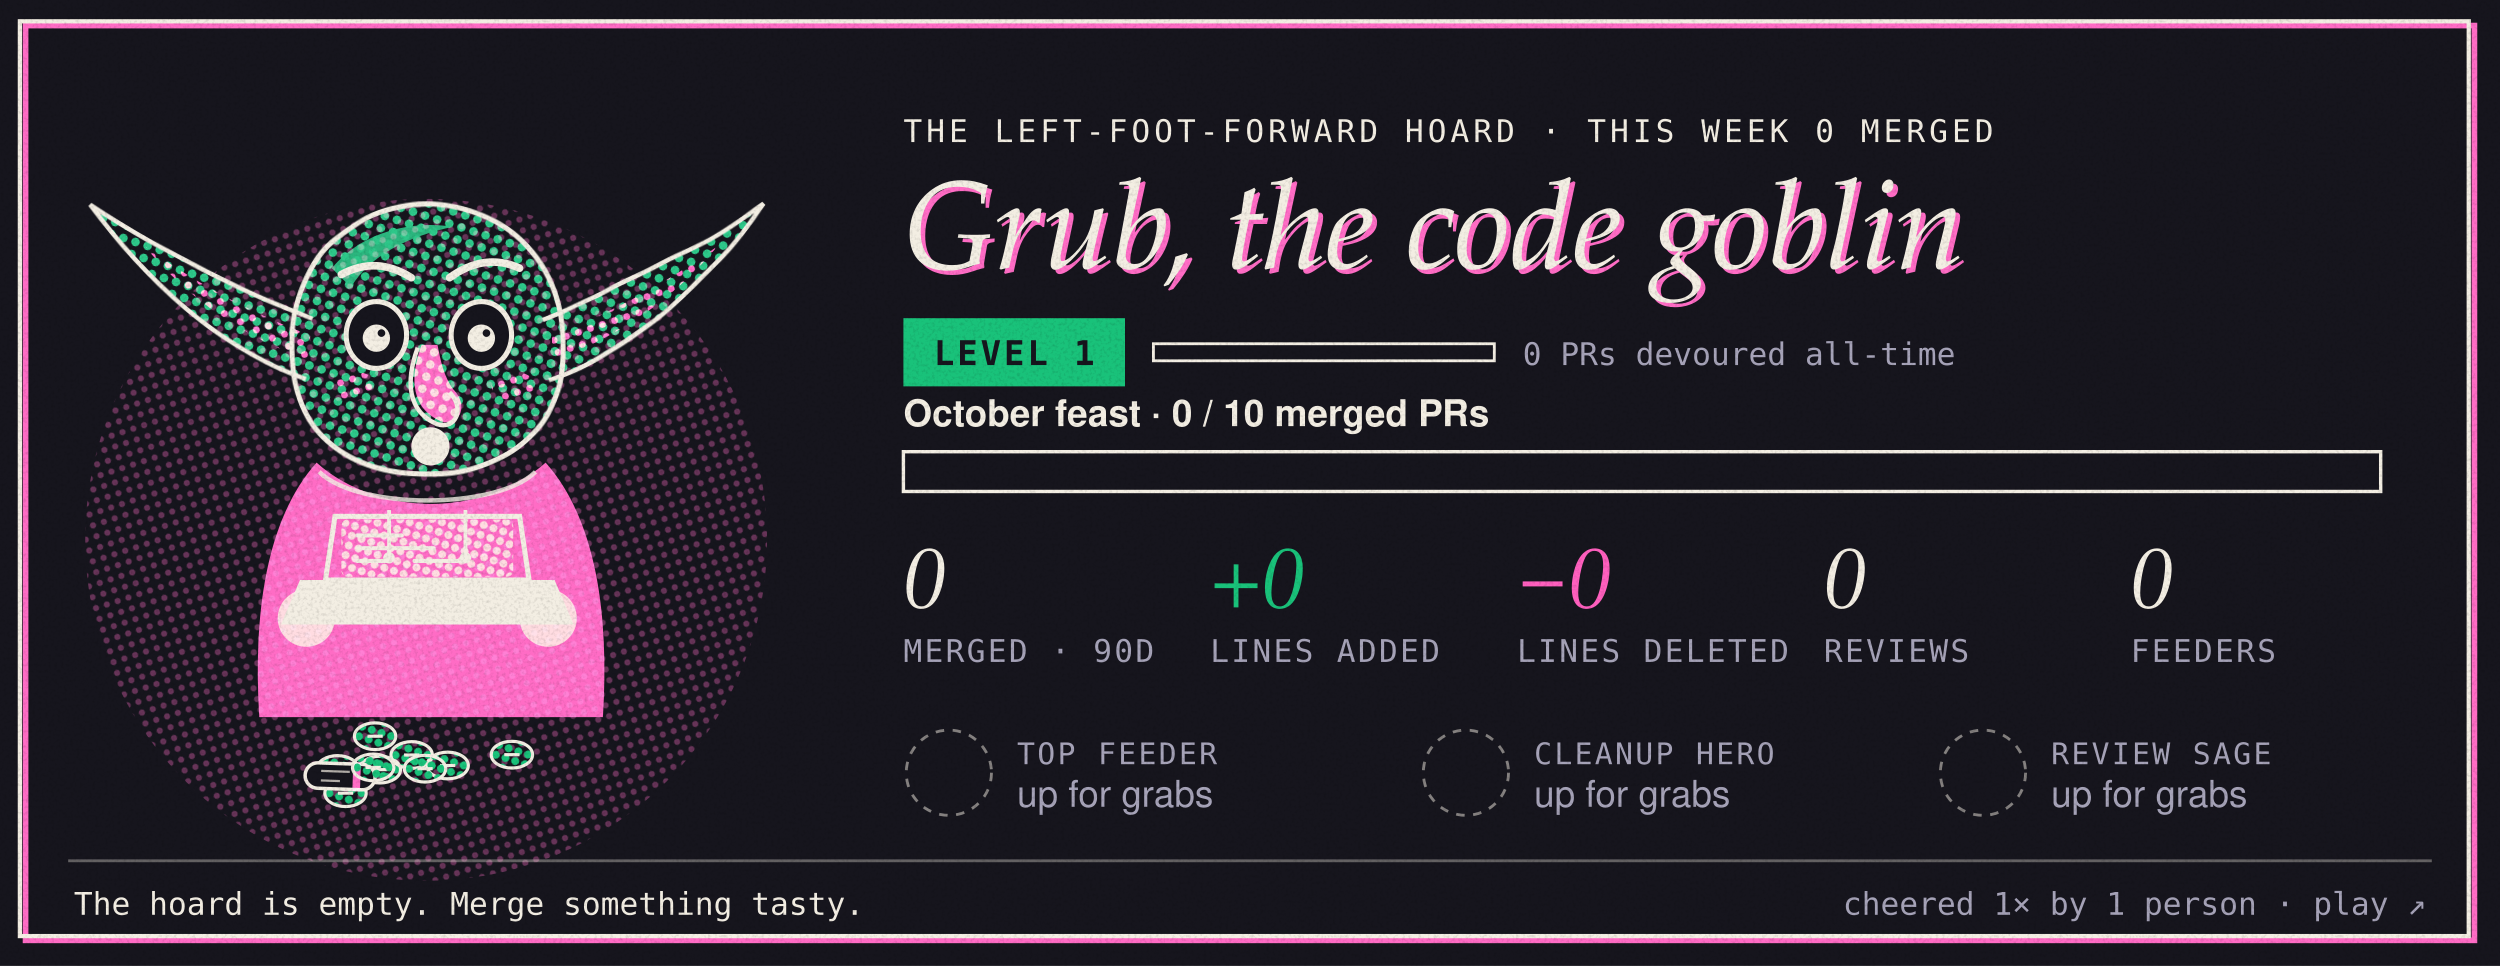
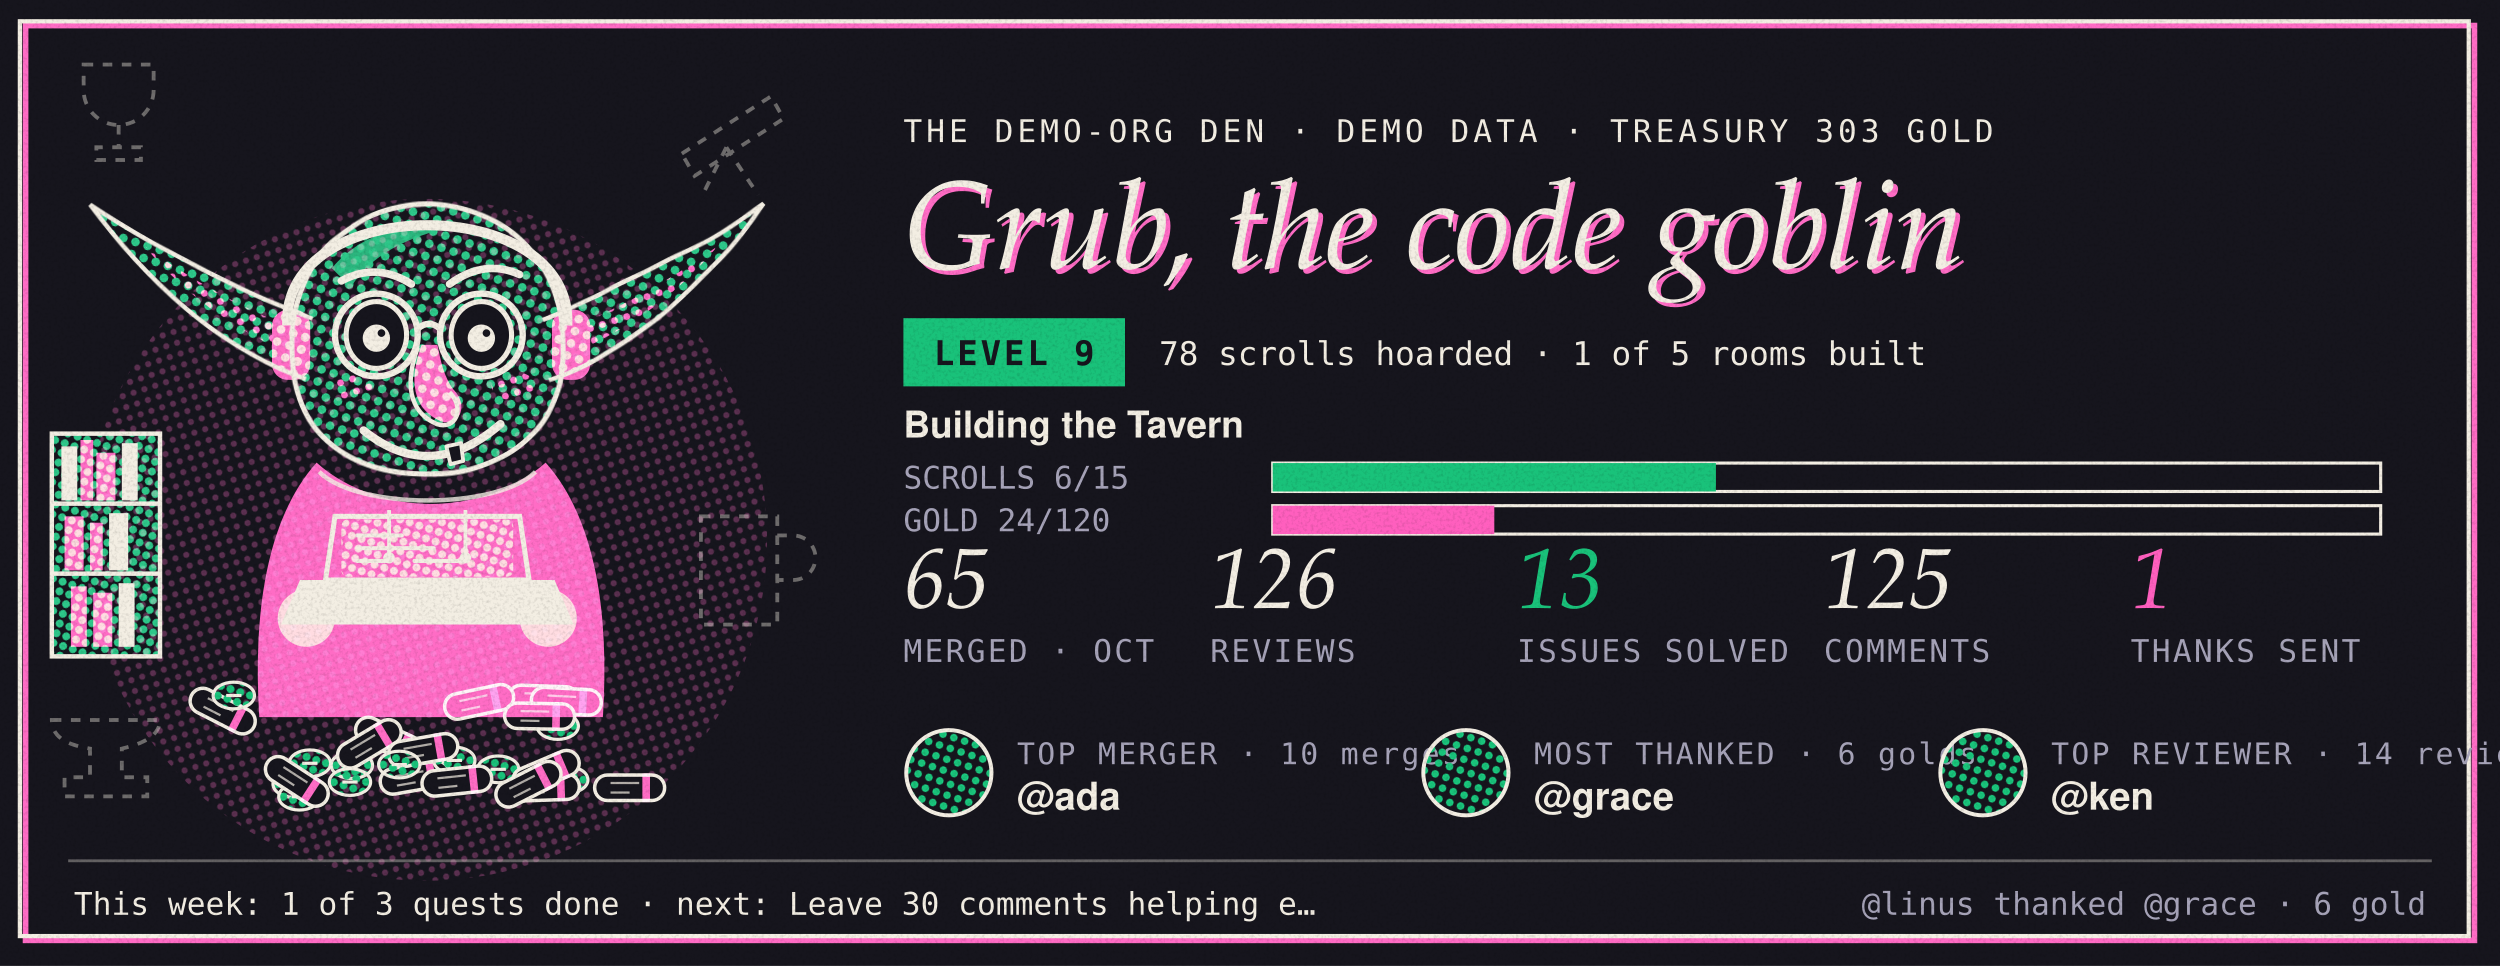
- <svg xmlns="http://www.w3.org/2000/svg" width="880" height="340" viewBox="0 0 880 340" role="img" aria-label="Grub, the Left-Foot-Forward code goblin, is level 1. October: 0 of 10 merged pull requests. This week: 0 merged. Cheered once.">
+ <svg xmlns="http://www.w3.org/2000/svg" width="880" height="340" viewBox="0 0 880 340" role="img" aria-label="Grub, the demo-org code goblin, is level 9 with 78 scrolls hoarded and 303 gold in the treasury. The team is building the Tavern: 6 of 15 scrolls and 24 of 120 gold. October so far: 65 merged, 126 reviews, 13 issues resolved. Shout-outs: top merger ada, top reviewer ken, most thanked grace.">
  <style>
 .g-figure{transform-box:fill-box;transform-origin:50% 100%;animation:g-breathe 3.6s ease-in-out infinite}
 .g-ear-l{transform-box:fill-box;transform-origin:100% 60%;animation:g-twitch 7s ease-in-out infinite}
 .g-ear-r{transform-box:fill-box;transform-origin:0% 60%;animation:g-twitch 7s ease-in-out infinite 3.1s}
 .g-lids rect{animation:g-blink 5.5s infinite}
 .g-pink{animation:g-misreg 9s steps(3) infinite}
 .g-code{stroke-dasharray:60;animation:g-type 2.4s steps(6) infinite}
 .g-halo{transform-box:fill-box;transform-origin:50% 50%;animation:g-spin 14s linear infinite}
@keyframes g-breathe{50%{transform:scale(1.012,.985)}}
@keyframes g-twitch{0%,92%,100%{transform:rotate(0)}95%{transform:rotate(-7deg)}97%{transform:rotate(3deg)}}
@keyframes g-blink{0%,94%,100%{height:0}96%{height:24px}}
@keyframes g-misreg{0%,100%{translate:0 0}33%{translate:.6px .4px}66%{translate:-.4px .7px}}
@keyframes g-type{from{stroke-dashoffset:60}to{stroke-dashoffset:0}}
@keyframes g-spin{to{transform:rotate(360deg)}}
@media (prefers-reduced-motion:reduce){ *{animation:none!important}}</style>
  <defs>
    <pattern id="cdark-dg" width="4" height="4" patternUnits="userSpaceOnUse" patternTransform="rotate(18)">
      <circle cx="2" cy="2" r="1.35" fill="#19c27a" />
    </pattern>
    <pattern id="cdark-dg2" width="3.2" height="3.2" patternUnits="userSpaceOnUse" patternTransform="rotate(18)">
      <circle cx="1.6" cy="1.6" r="1.25" fill="#19c27a" />
    </pattern>
    <pattern id="cdark-dp" width="4" height="4" patternUnits="userSpaceOnUse" patternTransform="rotate(72)">
      <circle cx="2" cy="2" r="1.1" fill="#ff5fbe" />
    </pattern>
    <pattern id="cdark-di" width="3" height="3" patternUnits="userSpaceOnUse" patternTransform="rotate(45)">
      <circle cx="1.5" cy="1.5" r="0.7" fill="#f3eee3" />
    </pattern>
    <filter id="cdark-grain" x="0" y="0" width="100%" height="100%">
      <feTurbulence type="fractalNoise" baseFrequency="0.9" numOctaves="2" seed="7" result="n" />
      <feColorMatrix in="n" type="matrix" values="0 0 0 0 0  0 0 0 0 0  0 0 0 0 0  0 0 0 0.264 -0.12" />
      <feComposite in2="SourceGraphic" operator="in" />
    </filter>
    <filter id="cdark-rough" x="-5%" y="-5%" width="110%" height="110%">
      <feTurbulence type="fractalNoise" baseFrequency="0.035" numOctaves="2" seed="3" />
      <feDisplacementMap in="SourceGraphic" scale="1.6" />
    </filter>
  </defs>
  <rect width="880" height="340" fill="#16151d" />
  <rect x="9" y="9" width="862" height="322" fill="none" stroke="#ff5fbe" stroke-width="2" style="mix-blend-mode:screen" />
  <rect x="7" y="7.5" width="862" height="322" fill="none" stroke="#f3eee3" stroke-width="1.5" />
-   <circle cx="150" cy="190" r="120" fill="url(#cdark-dp)" opacity=".35" style="mix-blend-mode:screen" />
+   <circle cx="150" cy="190" r="120" fill="url(#cdark-dp)" opacity=".3" style="mix-blend-mode:screen" />
  <g transform="translate(16 16) scale(1.12)">
-     <g class="goblin mood-shock">
+     <g class="g-den">
+       <g transform="translate(2 122)">
+         <rect width="34" height="70" fill="url(#cdark-dg2)" style="mix-blend-mode:screen" />
+         <rect width="34" height="70" stroke="#f3eee3" stroke-width="1.4" fill="none" />
+         <path d="M0 22h34" stroke="#f3eee3" stroke-width="1.4" fill="none" />
+         <path d="M0 44h34" stroke="#f3eee3" stroke-width="1.4" fill="none" />
+         <rect x="3" y="4" width="5" height="17" fill="#f3eee3" />
+         <rect x="9" y="2" width="4" height="19" fill="#ff5fbe" style="mix-blend-mode:screen" />
+         <rect x="14" y="6" width="6" height="15" fill="#ff5fbe" style="mix-blend-mode:screen" />
+         <rect x="22" y="3" width="5" height="18" fill="#f3eee3" />
+         <rect x="4" y="26" width="6" height="17" fill="#ff5fbe" style="mix-blend-mode:screen" />
+         <rect x="12" y="28" width="4" height="15" fill="#ff5fbe" style="mix-blend-mode:screen" />
+         <rect x="18" y="25" width="6" height="18" fill="#f3eee3" />
+         <rect x="6" y="48" width="5" height="19" fill="#ff5fbe" style="mix-blend-mode:screen" />
+         <rect x="13" y="50" width="6" height="17" fill="#ff5fbe" style="mix-blend-mode:screen" />
+         <rect x="21" y="47" width="5" height="20" fill="#f3eee3" />
+       </g>
+       <g transform="translate(204 140)">
+         <path d="M2 8 h24 v34 h-24 z M26 14 h5 a5 5 0 0 1 0 14 h-5" fill="none" stroke="#f3eee3" stroke-width="1.2" stroke-dasharray="3 3" opacity=".4" />
+       </g>
+       <g transform="translate(0 206)">
+         <path d="M2 6 h34 c0 6 -8 8 -12 9 v9 h8 v6 h-26 v-6 h8 v-9 c-6 -1 -12 -3 -12 -9 z" fill="none" stroke="#f3eee3" stroke-width="1.2" stroke-dasharray="3 3" opacity=".4" />
+       </g>
+       <g transform="translate(196 4)">
+         <path d="M4 30 L32 12 L36 19 L8 37 Z M18 28 l-8 16 M18 28 l10 15" fill="none" stroke="#f3eee3" stroke-width="1.2" stroke-dasharray="3 3" opacity=".4" />
+       </g>
+       <g transform="translate(6 2)">
+         <path d="M6 4 h22 v8 a11 11 0 0 1 -22 0 z M17 23 v7 M10 34 h14 v-4 h-14 z" fill="none" stroke="#f3eee3" stroke-width="1.2" stroke-dasharray="3 3" opacity=".4" />
+       </g>
+     </g>
+     <g class="goblin mood-happy">
      <g class="g-hoard">
-         <g transform="translate(91.8 227.4)">
-           <ellipse rx="6.5" ry="4.2" fill="url(#cdark-dg2)" stroke="#f3eee3" stroke-width="1" />
-           <path d="M-2.4 0h4.8" stroke="#f3eee3" stroke-width="1" />
-         </g>
-         <g transform="translate(103.6 217.1)">
-           <ellipse rx="6.5" ry="4.2" fill="url(#cdark-dg2)" stroke="#f3eee3" stroke-width="1" />
-           <path d="M-2.4 0h4.8" stroke="#f3eee3" stroke-width="1" />
-         </g>
-         <g transform="translate(146.6 222.9)">
-           <ellipse rx="6.5" ry="4.2" fill="url(#cdark-dg2)" stroke="#f3eee3" stroke-width="1" />
-           <path d="M-2.4 0h4.8" stroke="#f3eee3" stroke-width="1" />
-         </g>
-         <g transform="translate(105.1 227.6)">
-           <ellipse rx="6.5" ry="4.2" fill="url(#cdark-dg2)" stroke="#f3eee3" stroke-width="1" />
-           <path d="M-2.4 0h4.8" stroke="#f3eee3" stroke-width="1" />
-         </g>
-         <g transform="translate(126.4 226.3)">
-           <ellipse rx="6.5" ry="4.2" fill="url(#cdark-dg2)" stroke="#f3eee3" stroke-width="1" />
-           <path d="M-2.4 0h4.8" stroke="#f3eee3" stroke-width="1" />
-         </g>
-         <g transform="translate(94.3 235.0)">
-           <ellipse rx="6.5" ry="4.2" fill="url(#cdark-dg2)" stroke="#f3eee3" stroke-width="1" />
-           <path d="M-2.4 0h4.8" stroke="#f3eee3" stroke-width="1" />
-         </g>
-         <g transform="translate(92.6 229.7) rotate(2)">
-           <rect x="-11" y="-4" width="22" height="8" rx="4" fill="#16151d" stroke="#f3eee3" stroke-width="1.1" />
-           <path d="M-6 -1.5h9M-6 1.5h6" stroke="#f3eee3" stroke-width=".7" opacity=".7" />
-           <rect x="4" y="-4.5" width="2.4" height="9" fill="#ff5fbe" style="mix-blend-mode:screen" />
-         </g>
-         <g transform="translate(115.1 223.0)">
-           <ellipse rx="6.5" ry="4.2" fill="url(#cdark-dg2)" stroke="#f3eee3" stroke-width="1" />
-           <path d="M-2.4 0h4.8" stroke="#f3eee3" stroke-width="1" />
-         </g>
-         <g transform="translate(103.0 226.9)">
-           <ellipse rx="6.5" ry="4.2" fill="url(#cdark-dg2)" stroke="#f3eee3" stroke-width="1" />
-           <path d="M-2.4 0h4.8" stroke="#f3eee3" stroke-width="1" />
-         </g>
-         <g transform="translate(119.3 227.3)">
+         <g transform="translate(183.6 233.3) rotate(0)">
+           <rect x="-11" y="-4" width="22" height="8" rx="4" fill="#16151d" stroke="#f3eee3" stroke-width="1.1" />
+           <path d="M-6 -1.5h9M-6 1.5h6" stroke="#f3eee3" stroke-width=".7" opacity=".7" />
+           <rect x="4" y="-4.5" width="2.4" height="9" fill="#ff5fbe" style="mix-blend-mode:screen" />
+         </g>
+         <g transform="translate(83.1 225.6)">
+           <ellipse rx="6.5" ry="4.2" fill="url(#cdark-dg2)" stroke="#f3eee3" stroke-width="1" />
+           <path d="M-2.4 0h4.8" stroke="#f3eee3" stroke-width="1" />
+         </g>
+         <g transform="translate(55.7 209.2) rotate(27)">
+           <rect x="-11" y="-4" width="22" height="8" rx="4" fill="#16151d" stroke="#f3eee3" stroke-width="1.1" />
+           <path d="M-6 -1.5h9M-6 1.5h6" stroke="#f3eee3" stroke-width=".7" opacity=".7" />
+           <rect x="4" y="-4.5" width="2.4" height="9" fill="#ff5fbe" style="mix-blend-mode:screen" />
+         </g>
+         <g transform="translate(156.5 205.3) rotate(2)">
+           <rect x="-11" y="-4" width="22" height="8" rx="4" fill="#16151d" stroke="#f3eee3" stroke-width="1.1" />
+           <path d="M-6 -1.5h9M-6 1.5h6" stroke="#f3eee3" stroke-width=".7" opacity=".7" />
+           <rect x="4" y="-4.5" width="2.4" height="9" fill="#ff5fbe" style="mix-blend-mode:screen" />
+         </g>
+         <g transform="translate(163.7 206.1) rotate(3)">
+           <rect x="-11" y="-4" width="22" height="8" rx="4" fill="#16151d" stroke="#f3eee3" stroke-width="1.1" />
+           <path d="M-6 -1.5h9M-6 1.5h6" stroke="#f3eee3" stroke-width=".7" opacity=".7" />
+           <rect x="4" y="-4.5" width="2.4" height="9" fill="#ff5fbe" style="mix-blend-mode:screen" />
+         </g>
+         <g transform="translate(78.0 232.1)">
+           <ellipse rx="6.5" ry="4.2" fill="url(#cdark-dg2)" stroke="#f3eee3" stroke-width="1" />
+           <path d="M-2.4 0h4.8" stroke="#f3eee3" stroke-width="1" />
+         </g>
+         <g transform="translate(59.2 204.3)">
+           <ellipse rx="6.5" ry="4.2" fill="url(#cdark-dg2)" stroke="#f3eee3" stroke-width="1" />
+           <path d="M-2.4 0h4.8" stroke="#f3eee3" stroke-width="1" />
+         </g>
+         <g transform="translate(142.3 227.5)">
+           <ellipse rx="6.5" ry="4.2" fill="url(#cdark-dg2)" stroke="#f3eee3" stroke-width="1" />
+           <path d="M-2.4 0h4.8" stroke="#f3eee3" stroke-width="1" />
+         </g>
+         <g transform="translate(79.8 236.1)">
+           <ellipse rx="6.5" ry="4.2" fill="url(#cdark-dg2)" stroke="#f3eee3" stroke-width="1" />
+           <path d="M-2.4 0h4.8" stroke="#f3eee3" stroke-width="1" />
+         </g>
+         <g transform="translate(161.0 213.9)">
+           <ellipse rx="6.5" ry="4.2" fill="url(#cdark-dg2)" stroke="#f3eee3" stroke-width="1" />
+           <path d="M-2.4 0h4.8" stroke="#f3eee3" stroke-width="1" />
+         </g>
+         <g transform="translate(136.3 206.3) rotate(-12)">
+           <rect x="-11" y="-4" width="22" height="8" rx="4" fill="#16151d" stroke="#f3eee3" stroke-width="1.1" />
+           <path d="M-6 -1.5h9M-6 1.5h6" stroke="#f3eee3" stroke-width=".7" opacity=".7" />
+           <rect x="4" y="-4.5" width="2.4" height="9" fill="#ff5fbe" style="mix-blend-mode:screen" />
+         </g>
+         <g transform="translate(116.1 230.1) rotate(-10)">
+           <rect x="-11" y="-4" width="22" height="8" rx="4" fill="#16151d" stroke="#f3eee3" stroke-width="1.1" />
+           <path d="M-6 -1.5h9M-6 1.5h6" stroke="#f3eee3" stroke-width=".7" opacity=".7" />
+           <rect x="4" y="-4.5" width="2.4" height="9" fill="#ff5fbe" style="mix-blend-mode:screen" />
+         </g>
+         <g transform="translate(96.3 226.2)">
+           <ellipse rx="6.5" ry="4.2" fill="url(#cdark-dg2)" stroke="#f3eee3" stroke-width="1" />
+           <path d="M-2.4 0h4.8" stroke="#f3eee3" stroke-width="1" />
+         </g>
+         <g transform="translate(79.0 231.3) rotate(33)">
+           <rect x="-11" y="-4" width="22" height="8" rx="4" fill="#16151d" stroke="#f3eee3" stroke-width="1.1" />
+           <path d="M-6 -1.5h9M-6 1.5h6" stroke="#f3eee3" stroke-width=".7" opacity=".7" />
+           <rect x="4" y="-4.5" width="2.4" height="9" fill="#ff5fbe" style="mix-blend-mode:screen" />
+         </g>
+         <g transform="translate(164.0 230.8)">
+           <ellipse rx="6.5" ry="4.2" fill="url(#cdark-dg2)" stroke="#f3eee3" stroke-width="1" />
+           <path d="M-2.4 0h4.8" stroke="#f3eee3" stroke-width="1" />
+         </g>
+         <g transform="translate(155.3 210.8) rotate(1)">
+           <rect x="-11" y="-4" width="22" height="8" rx="4" fill="#16151d" stroke="#f3eee3" stroke-width="1.1" />
+           <path d="M-6 -1.5h9M-6 1.5h6" stroke="#f3eee3" stroke-width=".7" opacity=".7" />
+           <rect x="4" y="-4.5" width="2.4" height="9" fill="#ff5fbe" style="mix-blend-mode:screen" />
+         </g>
+         <g transform="translate(107.8 218.1) rotate(25)">
+           <rect x="-11" y="-4" width="22" height="8" rx="4" fill="#16151d" stroke="#f3eee3" stroke-width="1.1" />
+           <path d="M-6 -1.5h9M-6 1.5h6" stroke="#f3eee3" stroke-width=".7" opacity=".7" />
+           <rect x="4" y="-4.5" width="2.4" height="9" fill="#ff5fbe" style="mix-blend-mode:screen" />
+         </g>
+         <g transform="translate(156.8 233.2) rotate(-2)">
+           <rect x="-11" y="-4" width="22" height="8" rx="4" fill="#16151d" stroke="#f3eee3" stroke-width="1.1" />
+           <path d="M-6 -1.5h9M-6 1.5h6" stroke="#f3eee3" stroke-width=".7" opacity=".7" />
+           <rect x="4" y="-4.5" width="2.4" height="9" fill="#ff5fbe" style="mix-blend-mode:screen" />
+         </g>
+         <g transform="translate(128.5 224.7)">
+           <ellipse rx="6.5" ry="4.2" fill="url(#cdark-dg2)" stroke="#f3eee3" stroke-width="1" />
+           <path d="M-2.4 0h4.8" stroke="#f3eee3" stroke-width="1" />
+         </g>
+         <g transform="translate(101.8 219.5) rotate(-31)">
+           <rect x="-11" y="-4" width="22" height="8" rx="4" fill="#16151d" stroke="#f3eee3" stroke-width="1.1" />
+           <path d="M-6 -1.5h9M-6 1.5h6" stroke="#f3eee3" stroke-width=".7" opacity=".7" />
+           <rect x="4" y="-4.5" width="2.4" height="9" fill="#ff5fbe" style="mix-blend-mode:screen" />
+         </g>
+         <g transform="translate(157.3 228.3) rotate(-23)">
+           <rect x="-11" y="-4" width="22" height="8" rx="4" fill="#16151d" stroke="#f3eee3" stroke-width="1.1" />
+           <path d="M-6 -1.5h9M-6 1.5h6" stroke="#f3eee3" stroke-width=".7" opacity=".7" />
+           <rect x="4" y="-4.5" width="2.4" height="9" fill="#ff5fbe" style="mix-blend-mode:screen" />
+         </g>
+         <g transform="translate(151.8 232.2) rotate(-27)">
+           <rect x="-11" y="-4" width="22" height="8" rx="4" fill="#16151d" stroke="#f3eee3" stroke-width="1.1" />
+           <path d="M-6 -1.5h9M-6 1.5h6" stroke="#f3eee3" stroke-width=".7" opacity=".7" />
+           <rect x="4" y="-4.5" width="2.4" height="9" fill="#ff5fbe" style="mix-blend-mode:screen" />
+         </g>
+         <g transform="translate(95.7 231.5)">
+           <ellipse rx="6.5" ry="4.2" fill="url(#cdark-dg2)" stroke="#f3eee3" stroke-width="1" />
+           <path d="M-2.4 0h4.8" stroke="#f3eee3" stroke-width="1" />
+         </g>
+         <g transform="translate(118.7 221.5) rotate(-10)">
+           <rect x="-11" y="-4" width="22" height="8" rx="4" fill="#16151d" stroke="#f3eee3" stroke-width="1.1" />
+           <path d="M-6 -1.5h9M-6 1.5h6" stroke="#f3eee3" stroke-width=".7" opacity=".7" />
+           <rect x="4" y="-4.5" width="2.4" height="9" fill="#ff5fbe" style="mix-blend-mode:screen" />
+         </g>
+         <g transform="translate(129.3 231.2) rotate(-6)">
+           <rect x="-11" y="-4" width="22" height="8" rx="4" fill="#16151d" stroke="#f3eee3" stroke-width="1.1" />
+           <path d="M-6 -1.5h9M-6 1.5h6" stroke="#f3eee3" stroke-width=".7" opacity=".7" />
+           <rect x="4" y="-4.5" width="2.4" height="9" fill="#ff5fbe" style="mix-blend-mode:screen" />
+         </g>
+         <g transform="translate(111.2 226.0)">
          <ellipse rx="6.5" ry="4.2" fill="url(#cdark-dg2)" stroke="#f3eee3" stroke-width="1" />
          <path d="M-2.4 0h4.8" stroke="#f3eee3" stroke-width="1" />
        </g>
      </g>
      <g class="g-figure">
        <g class="g-plate g-green" style="mix-blend-mode:screen">
          <path class="g-ear g-ear-l" d="M84 86 C64 78 38 66 14 50 C32 74 54 95 82 105 Z" fill="url(#cdark-dg)" />
          <path class="g-ear g-ear-r" d="M156 86 C176 78 202 66 226 50 C208 74 186 95 158 105 Z" fill="url(#cdark-dg)" />
          <path d="M78 102 C74 68 96 50 120 50 C144 50 166 68 162 102 C160 124 142 135 120 135 C98 135 80 124 78 102 Z" fill="url(#cdark-dg)" />
          <path d="M90 70 C100 58 116 55 128 57 C114 60 102 66 96 76 Z" fill="#19c27a" opacity=".9" />
          <circle cx="82" cy="180" r="9" fill="#19c27a" />
          <circle cx="158" cy="180" r="9" fill="#19c27a" />
          <rect x="93" y="149" width="54" height="18" rx="2" fill="url(#cdark-dg2)" />
        </g>
        <g class="g-plate g-pink" transform="translate(1.2 -0.9)" style="mix-blend-mode:screen">
          <path d="M82 92 C66 86 48 77 30 64 C44 81 62 93 82 100 Z" fill="url(#cdark-dp)" />
          <path d="M158 92 C174 86 192 77 210 64 C196 81 178 93 158 100 Z" fill="url(#cdark-dp)" />
          <path class="g-body" d="M84 132 C68 150 64 180 66 212 L174 212 C176 180 172 150 156 132 C146 141 132 145 120 145 C108 145 94 141 84 132 Z" fill="#ff5fbe" />
          <path d="M117 95 C113 106 114 115 123 119 C129 121 132 114 127 109 C124 105 123 100 122 95 Z" fill="#ff5fbe" />
          <ellipse cx="96" cy="108" rx="7" ry="4.5" fill="url(#cdark-dp)" />
          <ellipse cx="146" cy="108" rx="7" ry="4.5" fill="url(#cdark-dp)" />
+           <rect x="70" y="84" width="12" height="22" rx="5" fill="#ff5fbe" />
+           <rect x="158" y="84" width="12" height="22" rx="5" fill="#ff5fbe" />
        </g>
        <g class="g-plate g-ink">
          <path d="M78 102 C74 68 96 50 120 50 C144 50 166 68 162 102 C160 124 142 135 120 135 C98 135 80 124 78 102 Z" fill="none" stroke="#f3eee3" stroke-width="1.6" filter="url(#cdark-rough)" />
          <path d="M84 86 C64 78 38 66 14 50 C32 74 54 95 82 105" fill="none" stroke="#f3eee3" stroke-width="1.4" filter="url(#cdark-rough)" />
          <path d="M156 86 C176 78 202 66 226 50 C208 74 186 95 158 105" fill="none" stroke="#f3eee3" stroke-width="1.4" filter="url(#cdark-rough)" />
          <g class="g-eyes">
            <ellipse cx="104" cy="91" rx="9.5" ry="10.5" fill="#16151d" stroke="#f3eee3" stroke-width="1.6" />
            <ellipse cx="137" cy="91" rx="9.5" ry="10.5" fill="#16151d" stroke="#f3eee3" stroke-width="1.6" />
            <g class="g-pupils" transform="translate(0.00 0.00)">
              <circle cx="104" cy="92" r="4.3" fill="#f3eee3" />
              <circle cx="137" cy="92" r="4.3" fill="#f3eee3" />
              <circle cx="105.6" cy="90.4" r="1.2" fill="#16151d" />
              <circle cx="138.6" cy="90.4" r="1.2" fill="#16151d" />
            </g>
            <g class="g-lids">
              <rect x="93" y="79" width="22" height="0" fill="url(#cdark-dg)" />
              <rect x="126" y="79" width="22" height="0" fill="url(#cdark-dg)" />
            </g>
          </g>
-           <path d="M93 72 Q104 66 115 73" fill="none" stroke="#f3eee3" stroke-width="2.4" stroke-linecap="round" />
-           <path d="M127 73 Q138 65 149 70" fill="none" stroke="#f3eee3" stroke-width="2.4" stroke-linecap="round" />
+           <path d="M93 74 Q104 68 115 75" fill="none" stroke="#f3eee3" stroke-width="2.4" stroke-linecap="round" />
+           <path d="M127 75 Q138 67 149 72" fill="none" stroke="#f3eee3" stroke-width="2.4" stroke-linecap="round" />
          <path d="M117 95 C113 106 114 115 123 119 C129 121 132 114 127 109" fill="none" stroke="#f3eee3" stroke-width="1.4" />
          <g class="g-mouth">
-             <ellipse cx="121" cy="126" rx="6" ry="6" fill="#f3eee3" />
+             <path d="M100 121 Q121 138 143 119" fill="none" stroke="#f3eee3" stroke-width="2.6" stroke-linecap="round" />
+             <path d="M126 126 l1.3 5.6 l4 -1 l-0.7 -5.6 z" fill="#16151d" stroke="#f3eee3" stroke-width="1.2" stroke-linejoin="round" />
          </g>
          <path d="M86 134 C98 146 142 146 154 134" fill="none" stroke="#f3eee3" stroke-width="1.4" opacity=".8" />
          <path d="M108 146 v14 M132 146 v14" stroke="#f3eee3" stroke-width="1.2" />
          <circle cx="108" cy="161" r="1.8" fill="#f3eee3" />
          <circle cx="132" cy="161" r="1.8" fill="#f3eee3" />
          <g class="g-laptop">
            <path d="M91 148 L149 148 L152 168 L88 168 Z" fill="none" stroke="#f3eee3" stroke-width="1.6" />
            <path d="M80 168 L160 168 L166 182 L74 182 Z" fill="#f3eee3" />
            <path class="g-code" d="M98 154 h14 M98 158 h24 M98 162 h10 M116 162 h16" stroke="#f3eee3" stroke-width="1.3" stroke-linecap="round" />
          </g>
+           <g fill="none" stroke="#f3eee3" stroke-width="2">
+             <circle cx="104" cy="91" r="13" />
+             <circle cx="137" cy="91" r="13" />
+             <path d="M117 89 q3.5 -3 7 0" />
+           </g>
+           <path d="M76 88 C74 46 166 46 164 88" fill="none" stroke="#f3eee3" stroke-width="3.2" />
        </g>
      </g>
    </g>
  </g>
-   <text x="318" y="50" font-family="ui-monospace,SFMono-Regular,Menlo,Consolas,monospace" font-size="11" letter-spacing="1.4" fill="#f3eee3">THE LEFT-FOOT-FORWARD HOARD · THIS WEEK 0 MERGED</text>
+   <text x="318" y="50" font-family="ui-monospace,SFMono-Regular,Menlo,Consolas,monospace" font-size="11" letter-spacing="1.4" fill="#f3eee3">THE DEMO-ORG DEN · DEMO DATA · TREASURY 303 GOLD</text>
  <g font-family="'Iowan Old Style','Palatino Linotype',Palatino,Georgia,serif" font-style="italic" font-size="44">
    <text x="319.6" y="96" fill="#ff5fbe" style="mix-blend-mode:screen">Grub, the code goblin</text>
    <text x="318" y="94.5" fill="#f3eee3">Grub, the code goblin</text>
  </g>
  <g transform="translate(318 112)">
    <rect width="78" height="24" fill="#19c27a" />
-     <text x="39" y="16.5" text-anchor="middle" font-family="ui-monospace,SFMono-Regular,Menlo,Consolas,monospace" font-weight="700" font-size="12" letter-spacing="1" fill="#16151d">LEVEL 1</text>
-     <rect x="88" y="9" width="120" height="6" fill="none" stroke="#f3eee3" stroke-width="1" />
-     <rect x="88" y="9" width="0.0" height="6" fill="#f3eee3" />
-     <text x="218" y="16.5" font-family="ui-monospace,SFMono-Regular,Menlo,Consolas,monospace" font-size="11" fill="#a6a3b8">0 PRs devoured all-time</text>
-   </g>
-   <g transform="translate(318 150)">
-     <text y="0" font-family="-apple-system,BlinkMacSystemFont,'Segoe UI',Helvetica,Arial,sans-serif" font-weight="600" font-size="13" fill="#f3eee3">October feast · 0 / 10 merged PRs</text>
-     <rect y="9" width="520" height="14" fill="none" stroke="#f3eee3" stroke-width="1.2" />
-     <rect y="9" width="0.0" height="14" fill="#ff5fbe" />
-     <rect y="9" width="0.0" height="14" fill="url(#cdark-dp)" style="mix-blend-mode:screen" />
-   </g>
-   <text x="318" y="214" font-family="'Iowan Old Style','Palatino Linotype',Palatino,Georgia,serif" font-style="italic" font-size="30" fill="#f3eee3">0</text>
-   <text x="318" y="233" font-family="ui-monospace,SFMono-Regular,Menlo,Consolas,monospace" font-size="11" letter-spacing=".8" fill="#a6a3b8">MERGED · 90D</text>
-   <text x="426" y="214" font-family="'Iowan Old Style','Palatino Linotype',Palatino,Georgia,serif" font-style="italic" font-size="30" fill="#19c27a">+0</text>
-   <text x="426" y="233" font-family="ui-monospace,SFMono-Regular,Menlo,Consolas,monospace" font-size="11" letter-spacing=".8" fill="#a6a3b8">LINES ADDED</text>
-   <text x="534" y="214" font-family="'Iowan Old Style','Palatino Linotype',Palatino,Georgia,serif" font-style="italic" font-size="30" fill="#ff5fbe">−0</text>
-   <text x="534" y="233" font-family="ui-monospace,SFMono-Regular,Menlo,Consolas,monospace" font-size="11" letter-spacing=".8" fill="#a6a3b8">LINES DELETED</text>
-   <text x="642" y="214" font-family="'Iowan Old Style','Palatino Linotype',Palatino,Georgia,serif" font-style="italic" font-size="30" fill="#f3eee3">0</text>
-   <text x="642" y="233" font-family="ui-monospace,SFMono-Regular,Menlo,Consolas,monospace" font-size="11" letter-spacing=".8" fill="#a6a3b8">REVIEWS</text>
-   <text x="750" y="214" font-family="'Iowan Old Style','Palatino Linotype',Palatino,Georgia,serif" font-style="italic" font-size="30" fill="#f3eee3">0</text>
-   <text x="750" y="233" font-family="ui-monospace,SFMono-Regular,Menlo,Consolas,monospace" font-size="11" letter-spacing=".8" fill="#a6a3b8">FEEDERS</text>
+     <text x="39" y="16.5" text-anchor="middle" font-family="ui-monospace,SFMono-Regular,Menlo,Consolas,monospace" font-weight="700" font-size="12" letter-spacing="1" fill="#16151d">LEVEL 9</text>
+     <text x="90" y="16.5" font-family="ui-monospace,SFMono-Regular,Menlo,Consolas,monospace" font-size="11.5" fill="#f3eee3">78 scrolls hoarded · 1 of 5 rooms built</text>
+   </g>
+   <g transform="translate(318 154)">
+     <text y="0" font-family="-apple-system,BlinkMacSystemFont,'Segoe UI',Helvetica,Arial,sans-serif" font-weight="600" font-size="13" fill="#f3eee3">Building the Tavern</text>
+     <text y="18" font-family="ui-monospace,SFMono-Regular,Menlo,Consolas,monospace" font-size="11" fill="#a6a3b8">SCROLLS 6/15</text>
+     <rect x="130" y="9" width="390" height="10" fill="none" stroke="#f3eee3" stroke-width="1.1" />
+     <rect x="130" y="9" width="156.0" height="10" fill="#19c27a" />
+     <text y="33" font-family="ui-monospace,SFMono-Regular,Menlo,Consolas,monospace" font-size="11" fill="#a6a3b8">GOLD 24/120</text>
+     <rect x="130" y="24" width="390" height="10" fill="none" stroke="#f3eee3" stroke-width="1.1" />
+     <rect x="130" y="24" width="78.0" height="10" fill="#ff5fbe" />
+   </g>
+   <text x="318" y="214" font-family="'Iowan Old Style','Palatino Linotype',Palatino,Georgia,serif" font-style="italic" font-size="30" fill="#f3eee3">65</text>
+   <text x="318" y="233" font-family="ui-monospace,SFMono-Regular,Menlo,Consolas,monospace" font-size="11" letter-spacing=".8" fill="#a6a3b8">MERGED · OCT</text>
+   <text x="426" y="214" font-family="'Iowan Old Style','Palatino Linotype',Palatino,Georgia,serif" font-style="italic" font-size="30" fill="#f3eee3">126</text>
+   <text x="426" y="233" font-family="ui-monospace,SFMono-Regular,Menlo,Consolas,monospace" font-size="11" letter-spacing=".8" fill="#a6a3b8">REVIEWS</text>
+   <text x="534" y="214" font-family="'Iowan Old Style','Palatino Linotype',Palatino,Georgia,serif" font-style="italic" font-size="30" fill="#19c27a">13</text>
+   <text x="534" y="233" font-family="ui-monospace,SFMono-Regular,Menlo,Consolas,monospace" font-size="11" letter-spacing=".8" fill="#a6a3b8">ISSUES SOLVED</text>
+   <text x="642" y="214" font-family="'Iowan Old Style','Palatino Linotype',Palatino,Georgia,serif" font-style="italic" font-size="30" fill="#f3eee3">125</text>
+   <text x="642" y="233" font-family="ui-monospace,SFMono-Regular,Menlo,Consolas,monospace" font-size="11" letter-spacing=".8" fill="#a6a3b8">COMMENTS</text>
+   <text x="750" y="214" font-family="'Iowan Old Style','Palatino Linotype',Palatino,Georgia,serif" font-style="italic" font-size="30" fill="#ff5fbe">1</text>
+   <text x="750" y="233" font-family="ui-monospace,SFMono-Regular,Menlo,Consolas,monospace" font-size="11" letter-spacing=".8" fill="#a6a3b8">THANKS SENT</text>
  <g transform="translate(318 256)">
-     <circle cx="16" cy="16" r="15" fill="none" stroke="#f3eee3" stroke-dasharray="3 3" opacity=".5" />
-     <text x="40" y="13" font-family="ui-monospace,SFMono-Regular,Menlo,Consolas,monospace" font-size="10.5" letter-spacing=".8" fill="#a6a3b8">TOP FEEDER</text>
-     <text x="40" y="28" font-family="-apple-system,BlinkMacSystemFont,'Segoe UI',Helvetica,Arial,sans-serif" font-size="13" fill="#a6a3b8">up for grabs</text>
+     <clipPath id="av0dark">
+       <circle cx="16" cy="16" r="15" />
+     </clipPath>
+     <circle cx="16" cy="16" r="15" fill="url(#cdark-dg)" />
+     <circle cx="16" cy="16" r="15" fill="none" stroke="#f3eee3" stroke-width="1.4" />
+     <text x="40" y="13" font-family="ui-monospace,SFMono-Regular,Menlo,Consolas,monospace" font-size="10.5" letter-spacing=".8" fill="#a6a3b8">TOP MERGER · 10 merges</text>
+     <text x="40" y="29" font-family="-apple-system,BlinkMacSystemFont,'Segoe UI',Helvetica,Arial,sans-serif" font-weight="600" font-size="13.5" fill="#f3eee3">@ada</text>
  </g>
  <g transform="translate(500 256)">
-     <circle cx="16" cy="16" r="15" fill="none" stroke="#f3eee3" stroke-dasharray="3 3" opacity=".5" />
-     <text x="40" y="13" font-family="ui-monospace,SFMono-Regular,Menlo,Consolas,monospace" font-size="10.5" letter-spacing=".8" fill="#a6a3b8">CLEANUP HERO</text>
-     <text x="40" y="28" font-family="-apple-system,BlinkMacSystemFont,'Segoe UI',Helvetica,Arial,sans-serif" font-size="13" fill="#a6a3b8">up for grabs</text>
+     <clipPath id="av1dark">
+       <circle cx="16" cy="16" r="15" />
+     </clipPath>
+     <circle cx="16" cy="16" r="15" fill="url(#cdark-dg)" />
+     <circle cx="16" cy="16" r="15" fill="none" stroke="#f3eee3" stroke-width="1.4" />
+     <text x="40" y="13" font-family="ui-monospace,SFMono-Regular,Menlo,Consolas,monospace" font-size="10.5" letter-spacing=".8" fill="#a6a3b8">MOST THANKED · 6 golds</text>
+     <text x="40" y="29" font-family="-apple-system,BlinkMacSystemFont,'Segoe UI',Helvetica,Arial,sans-serif" font-weight="600" font-size="13.5" fill="#f3eee3">@grace</text>
  </g>
  <g transform="translate(682 256)">
-     <circle cx="16" cy="16" r="15" fill="none" stroke="#f3eee3" stroke-dasharray="3 3" opacity=".5" />
-     <text x="40" y="13" font-family="ui-monospace,SFMono-Regular,Menlo,Consolas,monospace" font-size="10.5" letter-spacing=".8" fill="#a6a3b8">REVIEW SAGE</text>
-     <text x="40" y="28" font-family="-apple-system,BlinkMacSystemFont,'Segoe UI',Helvetica,Arial,sans-serif" font-size="13" fill="#a6a3b8">up for grabs</text>
+     <clipPath id="av2dark">
+       <circle cx="16" cy="16" r="15" />
+     </clipPath>
+     <circle cx="16" cy="16" r="15" fill="url(#cdark-dg)" />
+     <circle cx="16" cy="16" r="15" fill="none" stroke="#f3eee3" stroke-width="1.4" />
+     <text x="40" y="13" font-family="ui-monospace,SFMono-Regular,Menlo,Consolas,monospace" font-size="10.5" letter-spacing=".8" fill="#a6a3b8">TOP REVIEWER · 14 reviews</text>
+     <text x="40" y="29" font-family="-apple-system,BlinkMacSystemFont,'Segoe UI',Helvetica,Arial,sans-serif" font-weight="600" font-size="13.5" fill="#f3eee3">@ken</text>
  </g>
  <line x1="24" y1="303" x2="856" y2="303" stroke="#f3eee3" stroke-width="1" opacity=".35" />
-   <text x="26" y="322" font-family="ui-monospace,SFMono-Regular,Menlo,Consolas,monospace" font-size="11" fill="#f3eee3">The hoard is empty. Merge something tasty.</text>
-   <text x="854" y="322" text-anchor="end" font-family="ui-monospace,SFMono-Regular,Menlo,Consolas,monospace" font-size="11" fill="#a6a3b8">cheered 1× by 1 person · play ↗</text>
+   <text x="26" y="322" font-family="ui-monospace,SFMono-Regular,Menlo,Consolas,monospace" font-size="11" fill="#f3eee3">This week: 1 of 3 quests done · next: Leave 30 comments helping e…</text>
+   <text x="854" y="322" text-anchor="end" font-family="ui-monospace,SFMono-Regular,Menlo,Consolas,monospace" font-size="11" fill="#a6a3b8">@linus thanked @grace · 6 gold</text>
  <rect width="880" height="340" filter="url(#cdark-grain)" fill="#f3eee3" />
</svg>
